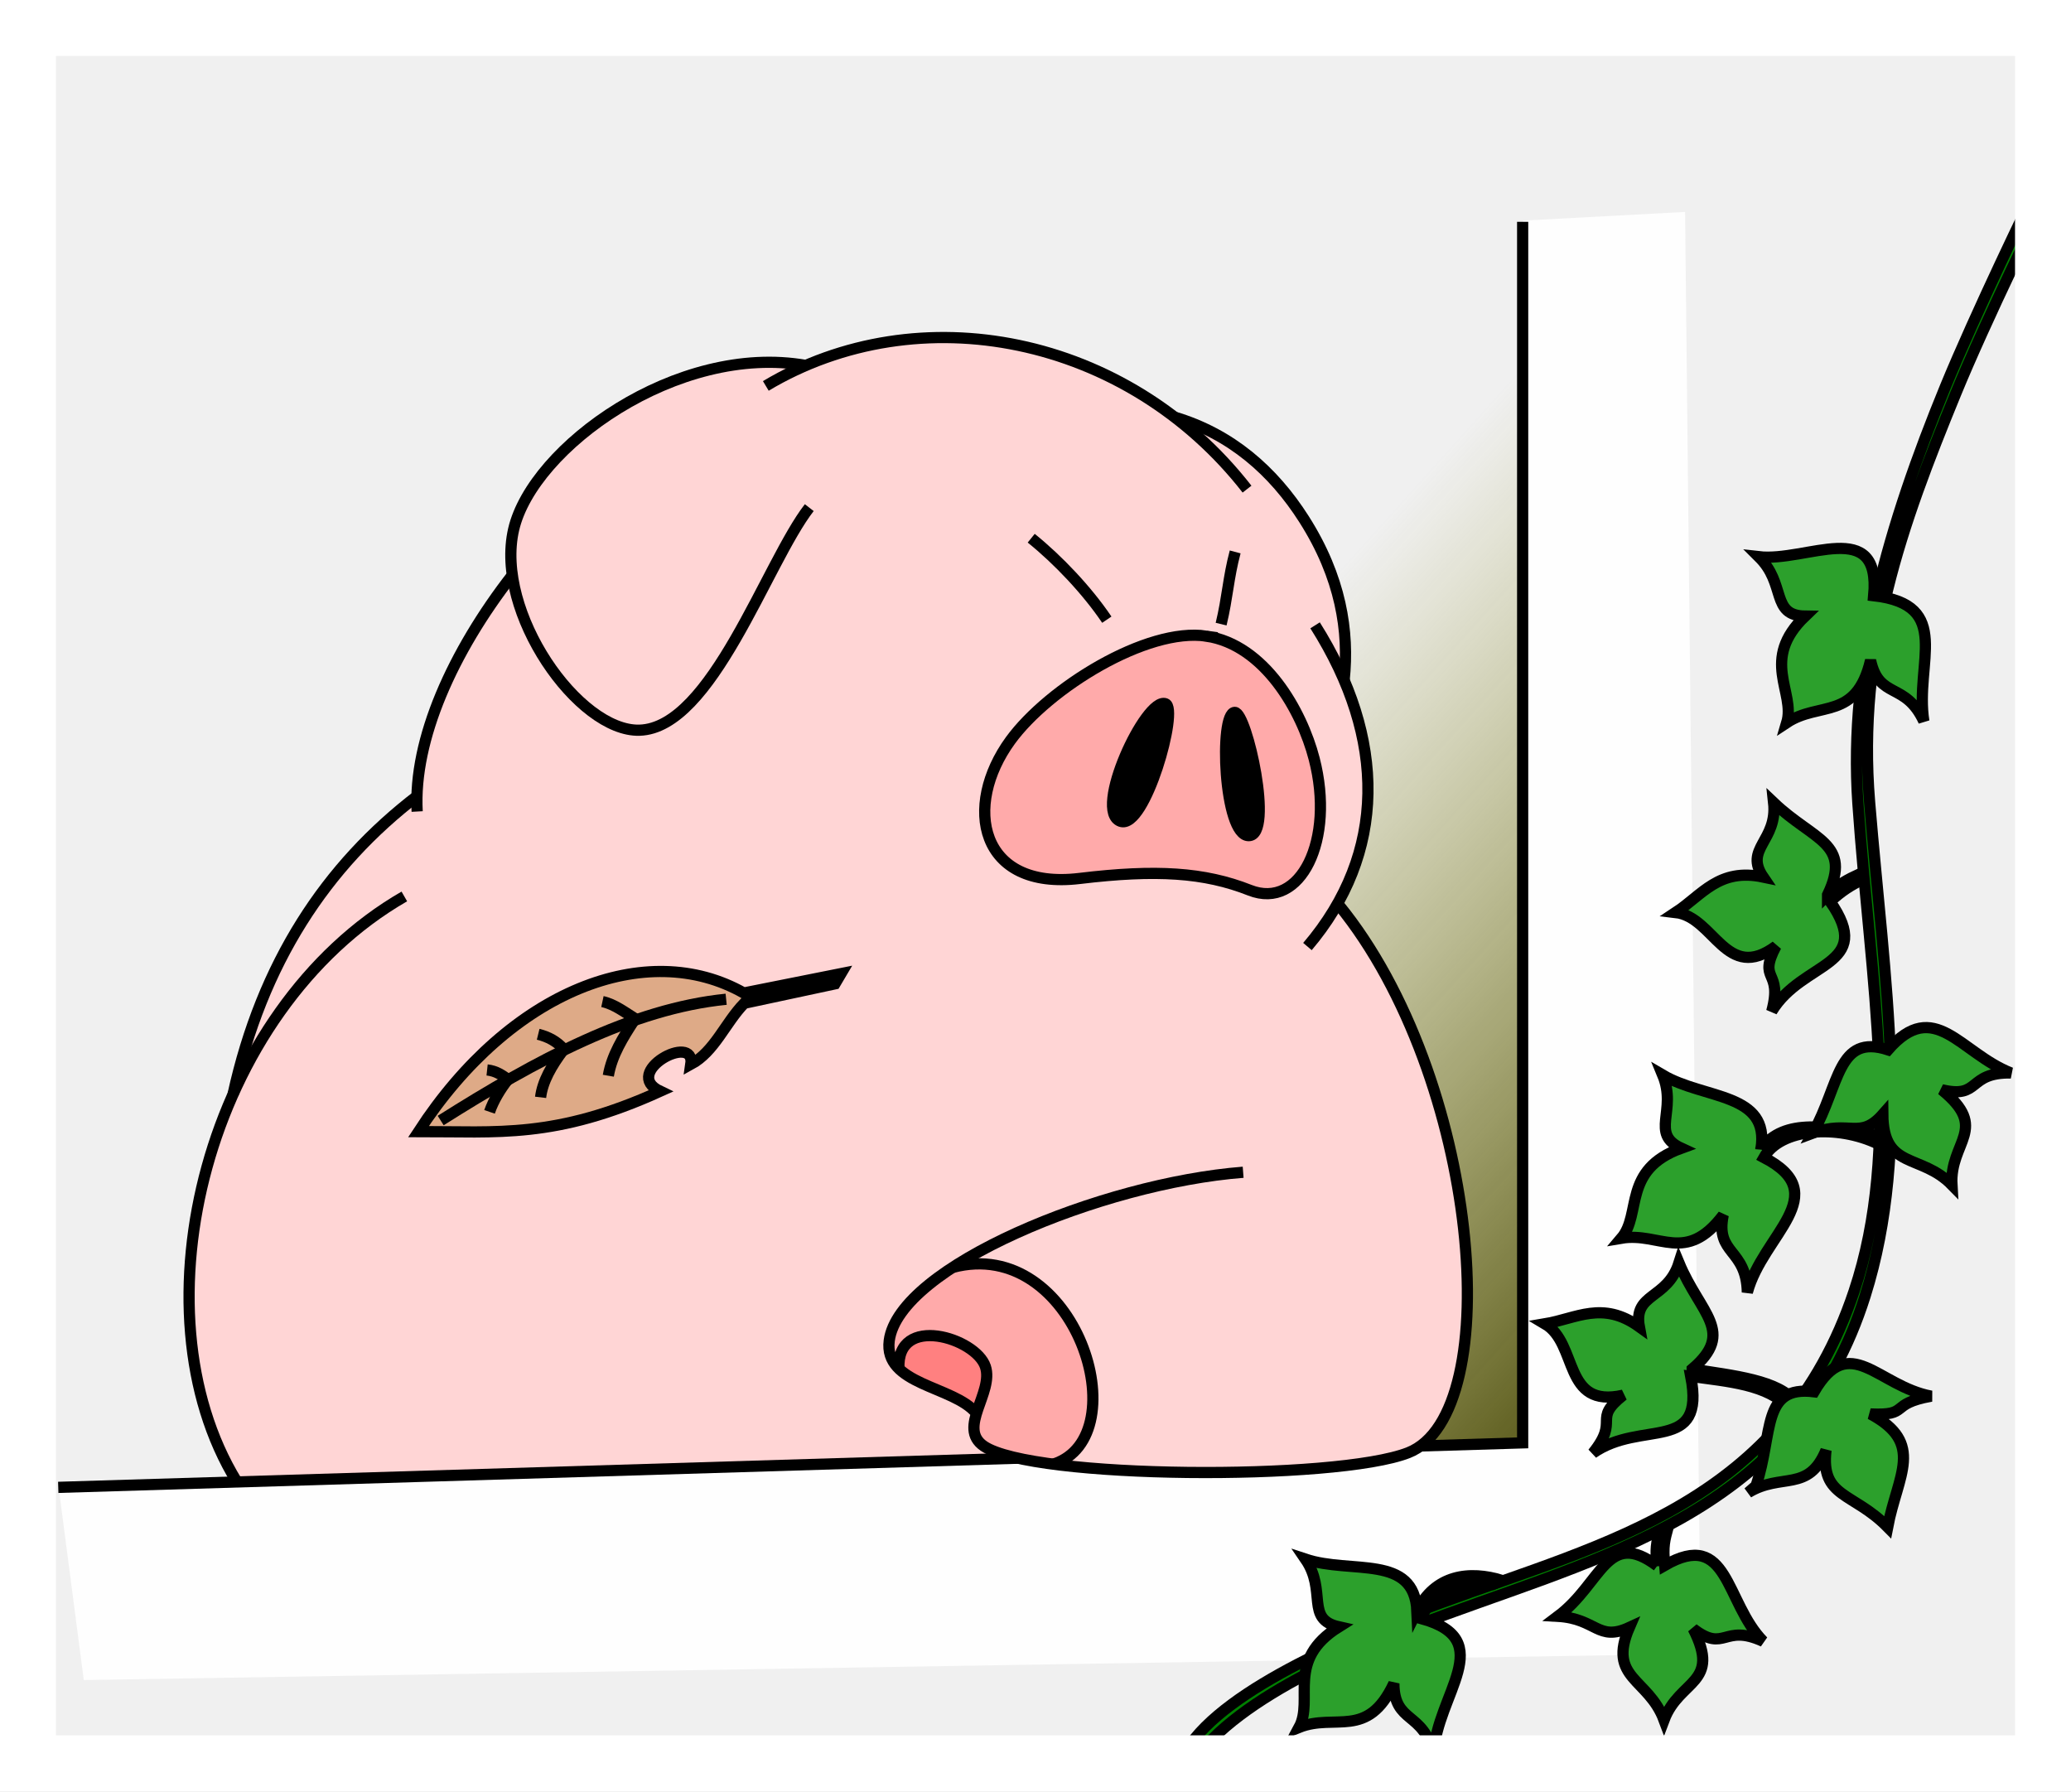
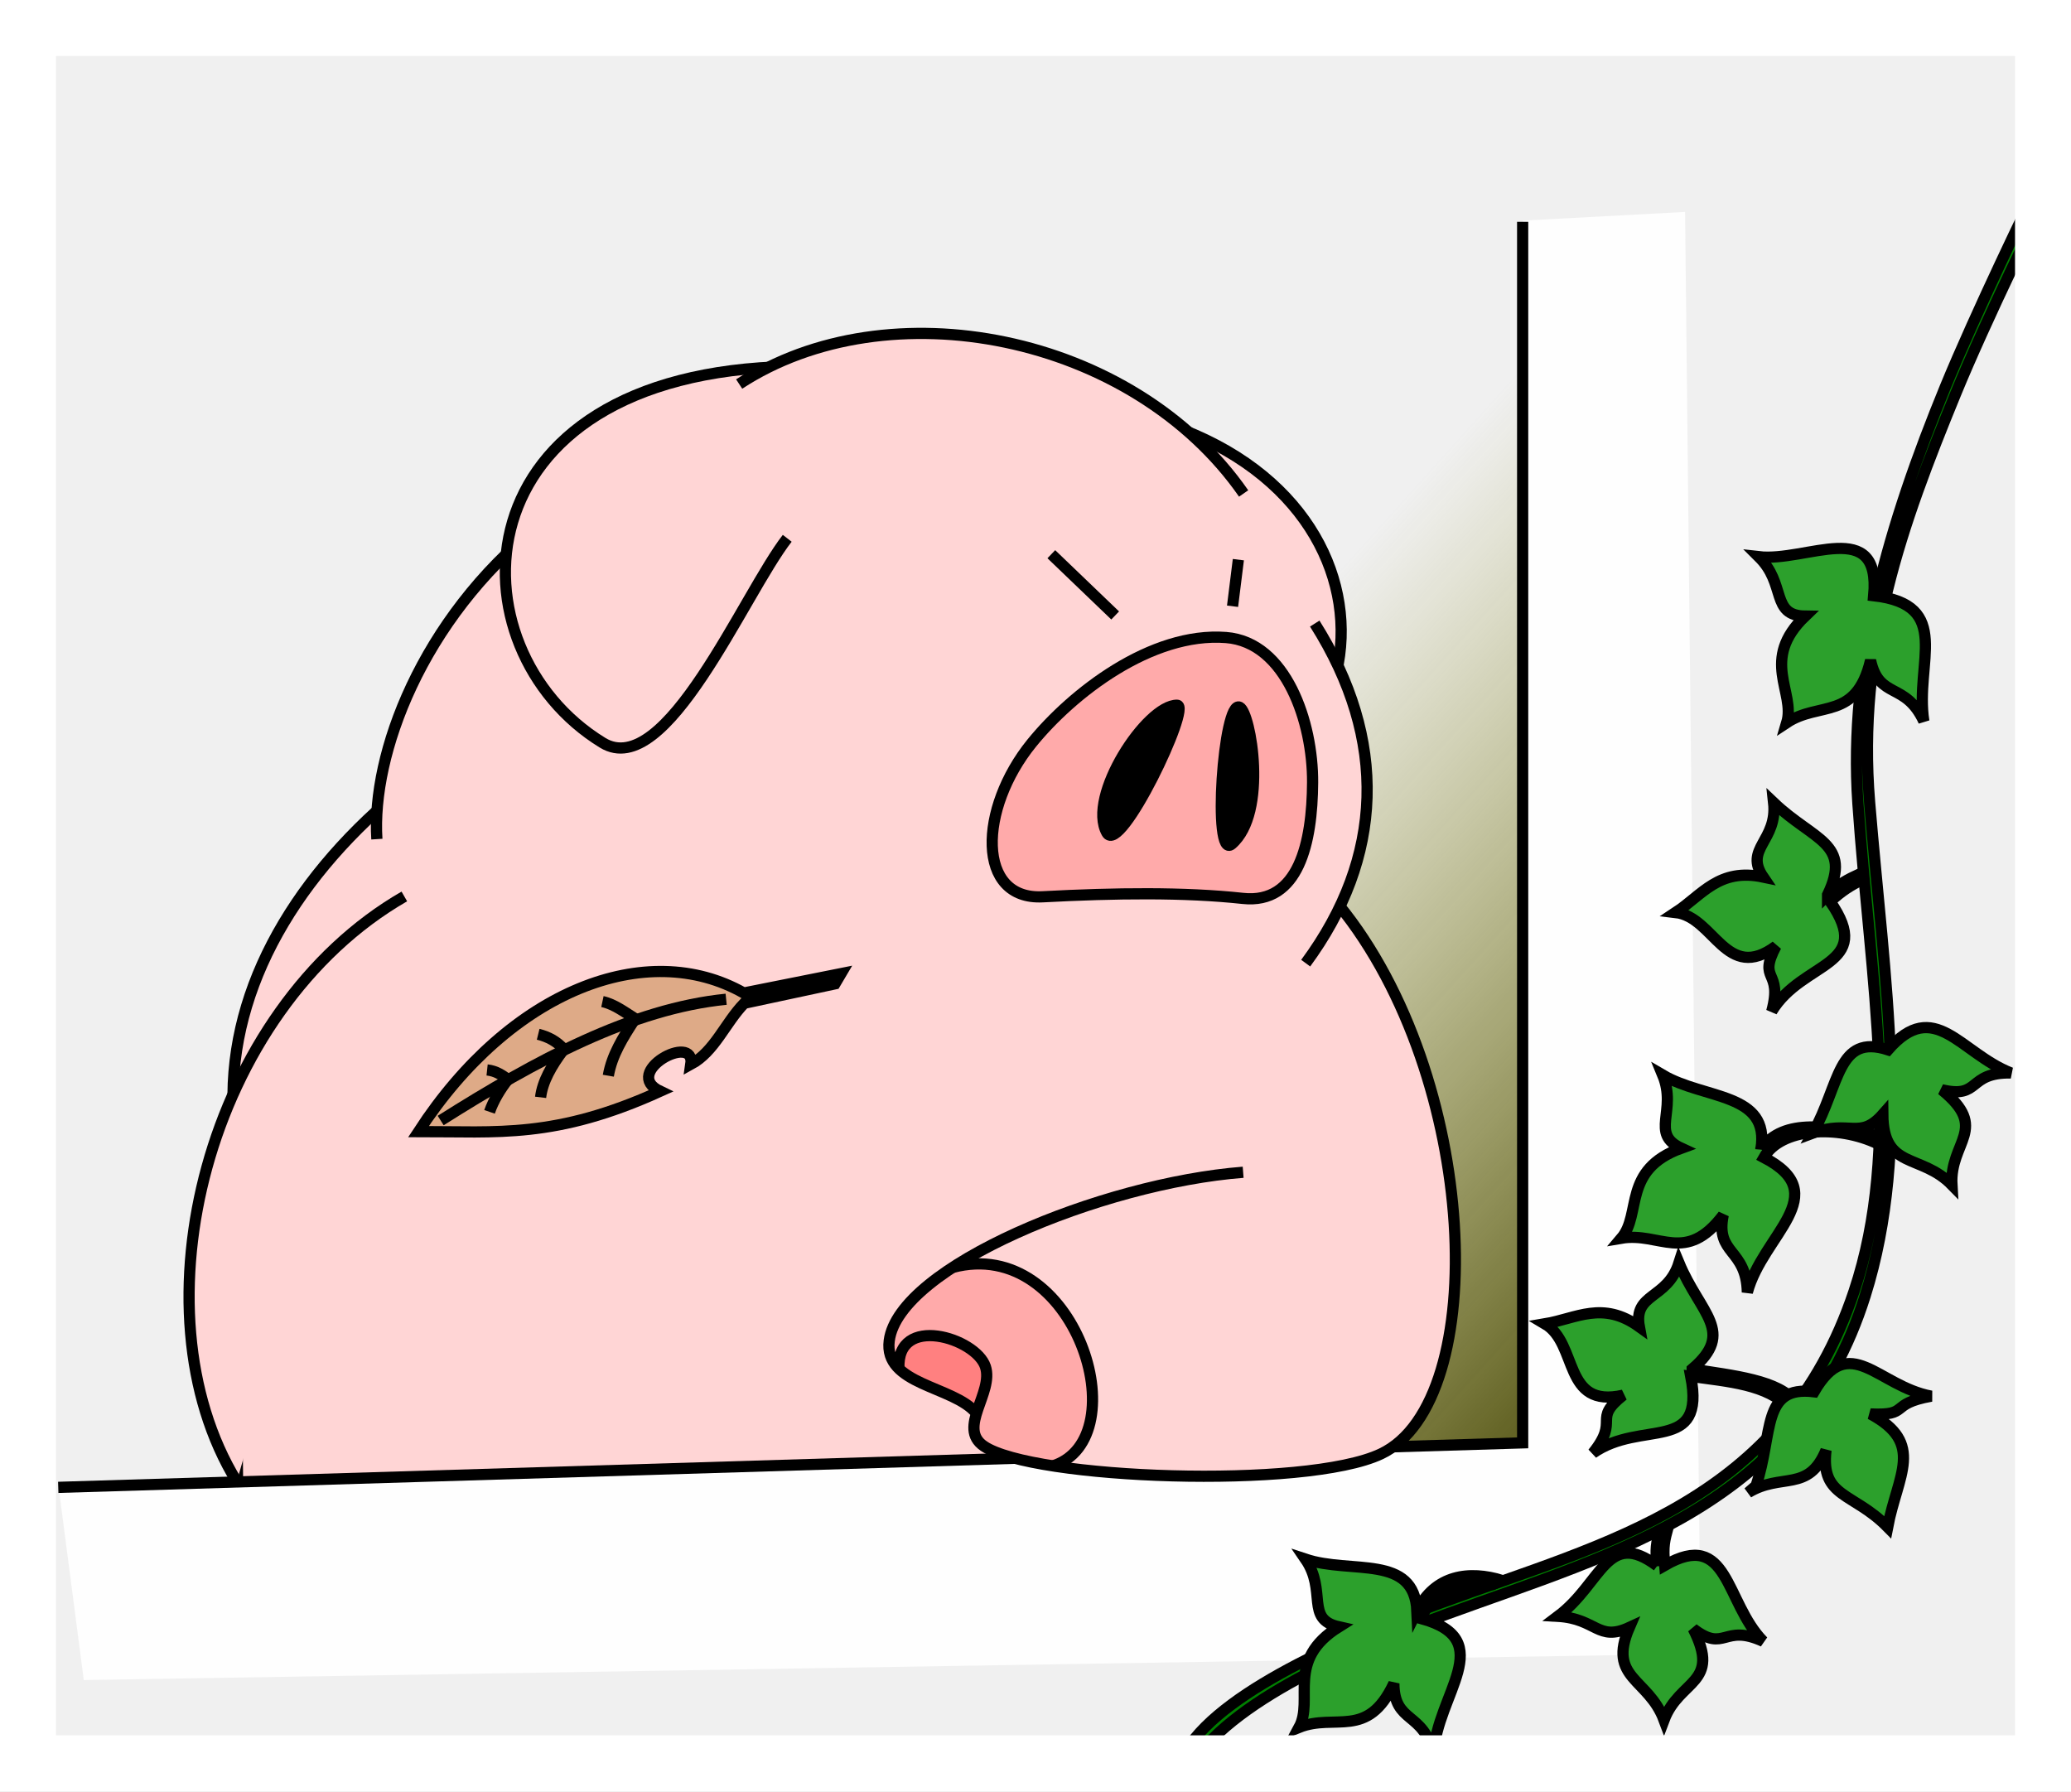
<svg xmlns="http://www.w3.org/2000/svg" xmlns:xlink="http://www.w3.org/1999/xlink" width="370" height="320" id="svg2" version="1.1" enable-background="new">
  <defs id="defs4">
    <linearGradient id="linearGradient7002">
      <stop style="stop-color:#404000;stop-opacity:1;" offset="0" id="stop7004" />
      <stop style="stop-color:#808000;stop-opacity:0;" offset="1" id="stop7006" />
    </linearGradient>
    <linearGradient xlink:href="#linearGradient7002" id="linearGradient7008" x1="285.215" y1="273.95" x2="174.135" y2="173.992" gradientUnits="userSpaceOnUse" />
  </defs>
  <g id="layer2" style="display:none">
    <path style="fill:none;stroke:#0000ff;stroke-width:1px;stroke-linecap:butt;stroke-linejoin:miter;stroke-opacity:1" d="M 10,310 360,10" id="path3025" />
    <path style="fill:none;stroke:#0000ff;stroke-width:1px;stroke-linecap:butt;stroke-linejoin:miter;stroke-opacity:1" d="M 10,10 360,310" id="path3027" />
    <path style="fill:none;stroke:#ff0000;stroke-width:1px;stroke-linecap:butt;stroke-linejoin:miter;stroke-opacity:1;display:inline" d="m 10,0 0,320" id="path3006" />
    <path style="fill:none;stroke:#ff0000;stroke-width:1px;stroke-linecap:butt;stroke-linejoin:miter;stroke-opacity:1;display:inline" d="m 360,0 0,320" id="path3010" />
    <path style="fill:none;stroke:#ff0000;stroke-width:1px;stroke-linecap:butt;stroke-linejoin:miter;stroke-opacity:1;display:inline" d="M 0,10 370,10" id="path3016" />
    <path transform="translate(84.7158,27.7117)" style="fill:none;stroke:#ff0000;stroke-width:1px;stroke-linecap:butt;stroke-linejoin:miter;stroke-opacity:1;display:inline" d="m -84.716,282.288 370,0" id="path3018" />
  </g>
  <g id="layer1" style="display:inline">
    <path style="fill:url(#linearGradient7008);fill-opacity:1;stroke:none" d="M 291.157,47.66 32.681,70.437 26.739,286.329 287.195,276.426 z" id="path6232" />
    <path style="fill:none;stroke:none" d="M 347.605,48.65 97.052,312.077 359.489,314.058 z" id="path7128" />
  </g>
  <g style="display:inline" id="g3163" transform="translate(84.7158,27.7117)">
-     <path id="path5925-4-2" d="m -10.199,114.569 c -17.399,12.777 -32.05,39.885 -32.897,53.258 -7.358,14.731 -12.965,43.006 0.807,69.186 l 202.305,-2.213 -12.115,-97.415 z" style="fill:#ffd5d5;stroke:none;display:inline" />
-     <path id="path5923" d="m -12.478,132.43 c -35.197,20.26 -48.834,73.757 -29.935,104.534" style="fill:none;stroke:#000000;stroke-width:2;stroke-linecap:butt;stroke-linejoin:miter;stroke-opacity:1;display:inline" />
-     <path id="path5925-4" d="m 41.628,195.529 c 5.175,-23.499 16.582,-40.869 33.097,-53.469" style="fill:none;stroke:#000000;stroke-width:2;stroke-linecap:butt;stroke-linejoin:miter;stroke-opacity:1;display:inline" transform="translate(-84.7158,-27.7117)" />
+     <path id="path5925-4" d="m 41.628,195.529 c 0.175,-21.499 13.082,-41.369 32.597,-56.469 L 233.88,166.235 211.205,277.061 42.528,271.982 z" style="fill:#ffd5d5;stroke:#000000;stroke-width:2;stroke-linecap:butt;stroke-linejoin:miter;stroke-opacity:1;display:inline" transform="translate(-84.7158,-27.7117)" />
+     <path id="path5923" d="m -12.478,132.43 c -35.197,20.26 -48.834,73.757 -29.935,104.534" style="fill:#ffd5d5;stroke:#000000;stroke-width:2;stroke-linecap:butt;stroke-linejoin:miter;stroke-opacity:1;display:inline" />
  </g>
  <g id="layer14" style="display:inline">
    <path id="path6496-4" d="m 272.079,39.413 0,218.132 -261.627,7.95 4.516,34.631 288.863,-4.696 -2.779,-257.566 z" style="fill:#fefefe;fill-opacity:1;stroke:none;display:inline" />
    <path transform="translate(84.7158,27.7117)" id="path6496" d="m 187.318,11.91 0,218.132 -261.627,7.95" style="fill:none;stroke:#000000;stroke-width:2;stroke-linecap:butt;stroke-linejoin:miter;stroke-opacity:1;display:inline" />
  </g>
  <g id="layer12" style="display:inline">
-     <path id="path5919-0" d="m 239.14,161.621 c 22.708,28.126 31.683,88.265 12.476,97.897 -11.626,5.83 -68.462,3.238 -75.844,-1.18 -1.197,-0.717 -1.99,-4.312 -1.318,-5.939 -4.7,-3.443 -15.205,-5.329 -15.623,-12.957 -0.6,-10.933 37.998,-28.116 63.228,-30.069 l 3.017,-45.276 z" style="fill:#ffd5d5;stroke:none;display:inline" />
-     <path id="path5919-0-8" d="m 158.871,239.433 c -0.935,7.615 11.699,9.229 15.586,12.922 0,0 -1.027,4.675 1.308,5.99 3.305,1.861 6.934,2.607 12.434,3.241 15.735,-7.918 3.222,-39.858 -17.937,-35.194 -4.244,2.206 -10.849,8.626 -11.391,13.04 z" style="fill:#ffaaaa;stroke:none;display:inline" />
+     <path id="path5919-0" d="m 239.14,161.621 c 22.708,28.126 28.537,87.713 7.58,98.102 -14.766,7.32 -63.566,3.034 -70.948,-1.385 -1.197,-0.717 -1.99,-4.312 -1.318,-5.939 -4.7,-3.443 -15.205,-5.329 -15.623,-12.957 -0.6,-10.933 37.998,-28.116 63.228,-30.069 l 3.017,-45.276 z" style="fill:#ffd5d5;stroke:none;display:inline" />
+     <path id="path5919-0-8" d="m 158.871,239.433 c -0.935,7.615 11.699,9.229 15.586,12.922 0,0 -1.027,4.675 1.308,5.99 3.305,1.861 6.852,2.889 12.352,3.522 15.735,-7.918 3.304,-40.14 -17.855,-35.475 -4.244,2.206 -10.849,8.626 -11.391,13.04 z" style="fill:#ffaaaa;stroke:none;display:inline" />
    <path style="fill:#ff8080;stroke:none" d="m 160.625,244.5 c -0.828,-9.811 13.936,-5.781 15.562,-0.25 0.569,1.936 -0.384,5.087 -1.662,8.302 -4.542,-4.188 -11.431,-5.127 -13.901,-8.052 z" id="path11742" />
-     <path transform="translate(84.7158,27.7117)" id="path5919" d="m 154.464,133.949 c 25.051,30.651 30.29,90.844 12.412,97.852 -12.872,5.046 -67.182,4.742 -75.824,-1.183 -4.785,-3.28 1.823,-9.546 0.282,-14.197 -1.708,-5.155 -15.935,-9.493 -15.443,0.375 m 13.779,7.898 c -4.098,-4.867 -16.557,-4.966 -15.516,-12.925 1.724,-13.177 37.998,-28.116 63.228,-30.069" style="fill:none;stroke:#000000;stroke-width:2;stroke-linecap:butt;stroke-linejoin:miter;stroke-opacity:1;display:inline" />
-     <path transform="translate(84.7158,27.7117)" id="path5921" d="m 103.485,233.841 c 15.359,-4.929 3.928,-40.964 -17.976,-35.144" style="fill:none;stroke:#000000;stroke-width:2;stroke-linecap:butt;stroke-linejoin:miter;stroke-opacity:1;display:inline" />
+     <path transform="translate(84.7158,27.7117)" id="path5919" d="m 154.464,133.949 c 25.051,30.651 27.449,88.65 7.538,98.064 -13.491,6.379 -62.308,4.53 -70.95,-1.394 -4.785,-3.28 1.823,-9.546 0.282,-14.197 -1.708,-5.155 -15.935,-9.493 -15.443,0.375 m 13.779,7.898 c -4.098,-4.867 -16.557,-4.966 -15.516,-12.925 1.724,-13.177 37.998,-28.116 63.228,-30.069" style="fill:none;stroke:#000000;stroke-width:2;stroke-linecap:butt;stroke-linejoin:miter;stroke-opacity:1;display:inline" />
+     <path transform="translate(84.7158,27.7117)" id="path5921" d="m 103.403,234.154 c 15.359,-4.929 4.01,-41.277 -17.893,-35.456" style="fill:none;stroke:#000000;stroke-width:2;stroke-linecap:butt;stroke-linejoin:miter;stroke-opacity:1;display:inline" />
  </g>
  <g id="layer13" style="display:inline">
-     <path id="path5927-8" d="m 233.579,169.094 c 12.673,-14.114 13.123,-33.082 6.569,-47.553 0.905,-6.105 0.248,-17.911 -7.167,-28.764 -5.814,-8.51 -16.962,-17.859 -23.185,-18.565 -14.533,-12.238 -44.048,-19.239 -65.857,-8.94 -20.744,-5.249 -49.908,14.493 -52.189,29.324 -0.506,3.292 -0.641,6.341 -0.232,8.226 -9.704,13.175 -17.71,29.231 -16.995,42.153 z" style="fill:#ffd5d5;stroke:none;display:inline" />
-     <path transform="translate(84.7158,27.7117)" id="path5907" d="m 148.87,141.377 c 14.184,-16.672 14.171,-37.116 1.363,-57.38" style="fill:none;stroke:#000000;stroke-width:2;stroke-linecap:butt;stroke-linejoin:miter;stroke-opacity:1;display:inline" />
-     <path transform="translate(84.7158,27.7117)" id="path5909" d="M 138.074,59.668 C 116.6,32.117 79.414,24.877 52.104,41.229" style="fill:none;stroke:#000000;stroke-width:2;stroke-linecap:butt;stroke-linejoin:miter;stroke-opacity:1;display:inline" />
-     <path transform="translate(84.7158,27.7117)" id="path5911" d="M 59.28,37.575 C 36.268,33.492 10.447,52.234 7.054,66.85 c -3.452,14.868 11.616,36.194 22.479,35.881 12.959,-0.374 22.71,-29.946 30.333,-39.761" style="fill:none;stroke:#000000;stroke-width:2;stroke-linecap:butt;stroke-linejoin:miter;stroke-opacity:1;display:inline" />
-     <path id="path5913" d="m 220.672,98.594 c -1.243,4.653 -1.346,8.087 -2.509,12.9" style="fill:none;stroke:#000000;stroke-width:2;stroke-linecap:butt;stroke-linejoin:miter;stroke-opacity:1;display:inline" />
-     <path id="path5915" d="m 184.234,96.145 c 4.767,3.839 9.959,9.304 13.507,14.556" style="fill:none;stroke:#000000;stroke-width:2;stroke-linecap:butt;stroke-linejoin:miter;stroke-opacity:1;display:inline" />
-     <path id="path5917" d="m 215.529,113.636 c 10.393,1.564 17.04,13.339 19.26,21.92 3.76,14.539 -2.424,27.058 -11.503,23.474 -8.109,-3.201 -16.695,-3.751 -30.399,-2.104 -17.935,2.155 -20.923,-12.926 -12.358,-24.67 6.811,-9.338 24.35,-20.224 35.001,-18.621 z" style="fill:#ffaaaa;stroke:#000000;stroke-width:2;stroke-linecap:butt;stroke-linejoin:miter;stroke-opacity:1;display:inline" />
-     <path transform="translate(84.7158,27.7117)" id="path5925" d="M -10.186,117.258 C -10.901,104.335 -3.775,88.644 6.775,75.081" style="fill:none;stroke:#000000;stroke-width:2;stroke-linecap:butt;stroke-linejoin:miter;stroke-opacity:1;display:inline" />
-     <path transform="translate(84.7158,27.7117)" id="path5927" d="m 125.094,46.8 c 10.061,2.974 17.647,9.562 23.178,18.259 6.584,10.354 8.07,20.031 7.155,28.699" style="fill:none;stroke:#000000;stroke-width:2;stroke-linecap:butt;stroke-linejoin:miter;stroke-opacity:1;display:inline" />
-     <path id="path5929" d="m 220.6,127.258 c 2.139,-0.066 7.06,21.961 2.506,22.023 -4.491,0.061 -5.352,-21.935 -2.506,-22.023 z" style="fill:#000000;stroke:#000000;stroke-width:2;stroke-linecap:butt;stroke-linejoin:miter;stroke-opacity:1;display:inline" />
-     <path id="path5931" d="m 208.213,125.712 c 2.434,0.852 -3.633,22.54 -8.009,21.01 -5.049,-1.766 4.498,-22.239 8.009,-21.01 z" style="fill:#000000;stroke:#000000;stroke-width:2;stroke-linecap:butt;stroke-linejoin:miter;stroke-opacity:1;display:inline" />
+     <path id="path5927" d="M 67.294,147.426 90.462,101.189 140.397,65.605 211.319,76.788 c 22.516,8.771 31.192,27.306 27.454,43.296 l -3.898,48.28" style="fill:#ffd5d5;stroke:#000000;stroke-width:2;stroke-linecap:butt;stroke-linejoin:miter;stroke-opacity:1;display:inline" />
+     <path id="path5907" d="m 233.271,172.058 c 13.912,-18.86 14.769,-39.855 1.618,-60.662" style="fill:#ffd5d5;stroke:#000000;stroke-width:2;stroke-linecap:butt;stroke-linejoin:miter;stroke-opacity:1;display:inline" />
+     <path id="path5913" d="m 221.242,99.978 -1.037,8.322" style="fill:none;stroke:#000000;stroke-width:2;stroke-linecap:butt;stroke-linejoin:miter;stroke-opacity:1;display:inline" />
+     <path id="path5915" d="m 187.826,99.002 11.408,10.946" style="fill:none;stroke:#000000;stroke-width:2;stroke-linecap:butt;stroke-linejoin:miter;stroke-opacity:1;display:inline" />
+     <path id="path5917" d="m 219.038,113.886 c 10.761,0.828 15.53,15.222 15.468,25.895 -0.062,10.771 -2.487,21.788 -12.452,20.712 -10.481,-1.133 -22.739,-0.98 -35.768,-0.29 -11.866,0.628 -11.513,-15.685 -1.959,-27.455 7.216,-8.89 21.311,-19.892 34.71,-18.862 z" style="fill:#ffaaaa;stroke:#000000;stroke-width:2;stroke-linecap:butt;stroke-linejoin:miter;stroke-opacity:1;display:inline" />
+     <path id="path5925" d="M 67.331,149.903 C 66.364,134.765 75.286,110.652 96.147,93.971" style="fill:#ffd5d5;stroke:#000000;stroke-width:2;stroke-linecap:butt;stroke-linejoin:miter;stroke-opacity:1;display:inline" />
+     <path id="path5929" d="m 221.476,126.334 c 1.969,0.976 5.095,18.858 -1.427,24.461 -3.498,3.005 -1.495,-25.909 1.427,-24.461 z" style="fill:#000000;stroke:#000000;stroke-width:2;stroke-linecap:butt;stroke-linejoin:miter;stroke-opacity:1;display:inline" />
+     <path id="path5931" d="m 210.295,125.978 c 2.648,0.015 -10.184,26.946 -12.533,22.805 -3.646,-6.43 7.081,-22.836 12.533,-22.805 z" style="fill:#000000;stroke:#000000;stroke-width:2;stroke-linecap:butt;stroke-linejoin:miter;stroke-opacity:1;display:inline" />
+     <path id="path5911" d="m 141.275,65.468 c -60.243,1.117 -61.046,50.408 -33.624,67.214 11.351,6.956 25.167,-26.442 32.994,-36.521" style="fill:#ffd5d5;stroke:#000000;stroke-width:2;stroke-linecap:butt;stroke-linejoin:miter;stroke-opacity:1;display:inline" />
+     <path id="path5909" d="M 222.185,88.155 C 202.289,59.556 158.565,51.198 132.059,68.605" style="fill:#ffd5d5;stroke:#000000;stroke-width:2;stroke-linecap:butt;stroke-linejoin:miter;stroke-opacity:1;display:inline" />
  </g>
  <g id="layer3" style="display:inline">
    <path style="fill:#008000;stroke:#000000;stroke-width:2;stroke-linecap:butt;stroke-linejoin:miter;stroke-opacity:1;display:inline" d="m 363.789,33.765 c -0.655,1.111 -10.919,22.361 -16.263,35.391 -9.995,24.373 -17.345,49.147 -15.6,74.376 2.205,31.863 7.991,61.224 -0.7,87.183 -12.653,37.79 -44.343,44.799 -73.805,55.63 -14.513,5.335 -38.398,15.029 -45.419,26.231 l 0.983,2.438 c 8.081,-12.225 31.459,-21.532 45.47,-26.647 30.543,-11.149 62.989,-19.488 74.765,-56.847 8.421,-26.717 3.441,-56.208 0.803,-88.199 -2.276,-27.599 5.805,-49.635 15.341,-72.906 5.437,-13.267 15.8,-34.406 16.56,-35.581 z" id="path7070" />
    <path style="fill:#2ca02c;stroke:#000000;stroke-width:2;stroke-linecap:butt;stroke-linejoin:miter;stroke-opacity:1;display:inline" d="m 314.595,205.292 c 1.698,-10.144 -10.09,-8.864 -17.548,-13.252 2.644,6.407 -2.34,10.479 3.333,13.074 -10.607,3.837 -7.012,11.745 -10.72,16.087 6.879,-1.169 11.487,4.72 18.21,-4.141 -1.451,7.085 4.147,5.937 4.305,13.807 2.739,-10.285 15.69,-17.457 2.962,-24.088 2.925,-5.237 13.087,-5.97 20.452,-2.402 l 0.061,-1.465 c -8.823,-1.632 -16.915,-3.396 -21.055,2.379 z" id="path6229-4" />
    <path style="fill:#2ca02c;stroke:#000000;stroke-width:2;stroke-linecap:butt;stroke-linejoin:miter;stroke-opacity:1;display:inline" d="m 314.18,99.447 c 5.008,4.792 2.095,10.531 8.332,10.612 -8.151,7.797 -1.667,13.577 -3.303,19.047 5.82,-3.849 12.415,-0.326 14.983,-11.147 1.537,7.067 6.193,3.755 9.518,10.889 -1.651,-10.514 5.306,-20.805 -8.965,-22.434 1.327,-14.194 -11.971,-5.969 -20.566,-6.968 z" id="path6229" />
    <path style="fill:#2ca02c;stroke:#000000;stroke-width:2;stroke-linecap:butt;stroke-linejoin:miter;stroke-opacity:1;display:inline" d="m 326.506,159.861 c 4.462,-9.267 -2.477,-9.67 -9.639,-16.49 0.751,6.891 -5.347,8.184 -1.85,13.31 -7.948,-1.683 -10.887,3.193 -15.659,6.329 6.932,0.798 9.013,12.64 17.942,6.009 -3.37,6.399 1.274,4.058 -0.771,11.659 5.501,-9.111 18.552,-7.944 10.457,-19.614 1.951,-1.867 3.843,-3.023 5.712,-3.903 l -0.456,-1.045 c -2.038,0.935 -4.025,1.996 -5.736,3.747 z" id="path6229-1" />
    <path style="fill:#2ca02c;stroke:#000000;stroke-width:2;stroke-linecap:butt;stroke-linejoin:miter;stroke-opacity:1;display:inline" d="m 323.891,202.411 c 6.492,-2.429 8.384,1.304 12.488,-3.351 0.084,9.974 6.773,6.914 12.351,12.622 -0.443,-7.781 6.805,-9.998 -1.826,-17.013 7.033,1.686 4.484,-3.103 12.355,-2.998 -9.073,-3.576 -13.65,-13.625 -21.946,-4.128 -9.069,-2.938 -8.581,6.244 -13.422,14.868 z" id="path6229-1-7" />
    <path style="fill:#2ca02c;stroke:#000000;stroke-width:2;stroke-linecap:butt;stroke-linejoin:miter;stroke-opacity:1;display:inline" d="m 302.319,244.569 c 7.827,-6.673 1.435,-9.837 -2.36,-18.969 -2.098,6.606 -8.199,5.325 -7.071,11.427 -6.59,-4.751 -11.249,-1.479 -16.881,-0.54 6.018,3.531 3.135,15.205 13.983,12.748 -5.669,4.491 -0.475,4.227 -5.417,10.353 8.714,-6.111 20.18,0.232 17.492,-13.715 6.653,0.944 13.698,1.398 17.66,5.705 l 1.088,-0.975 c -2.802,-4.062 -11.228,-4.872 -18.494,-6.033 z" id="path6229-1-0" />
    <path style="fill:#2ca02c;stroke:#000000;stroke-width:2;stroke-linecap:butt;stroke-linejoin:miter;stroke-opacity:1;display:inline" d="m 296.079,279.726 c -8.991,-6.74 -9.844,3.087 -17.757,9.019 6.92,0.402 7.142,4.581 12.777,1.982 -3.954,9.157 3.401,9.062 6.196,16.537 2.739,-7.296 10.265,-6.395 5.206,-16.3 5.751,4.385 5.356,-1.026 12.512,2.251 -6.854,-6.938 -6.116,-20.213 -17.609,-13.564 -0.32,-3.591 -0.031,-4.392 0.667,-7.021 l -1.631,0.887 c -0.434,1.954 -0.813,3.341 -0.361,6.21 z" id="path6229-1-7-9" />
    <path style="fill:#2ca02c;stroke:#000000;stroke-width:2;stroke-linecap:butt;stroke-linejoin:miter;stroke-opacity:1;display:inline" d="m 312.327,266.638 c 5.917,-3.611 10.756,0.048 13.906,-7.574 -1.01,8.553 4.805,7.437 11.011,13.739 1.772,-9.308 6.721,-14.955 -3.079,-20.214 7.225,0.328 3.117,-1.793 10.866,-3.176 -9.586,-1.799 -14.577,-11.678 -20.93,-0.785 -9.461,-1.173 -7.248,7.402 -10.373,16.785 z" id="path6229-1-7-4" />
    <path style="fill:#2ca02c;stroke:#000000;stroke-width:2;stroke-linecap:butt;stroke-linejoin:miter;stroke-opacity:1;display:inline" d="m 253.144,287.82 c -0.457,-10.275 -11.718,-6.562 -19.927,-9.296 3.924,5.714 -0.101,10.737 5.989,12.09 -9.572,5.967 -4.406,12.95 -7.125,17.971 6.484,-2.579 12.219,2.218 16.945,-7.851 0.06,7.232 5.295,4.941 7.092,12.604 0.532,-10.63 11.7,-20.348 -2.132,-24.176 1.768,-5.732 8.829,-6.837 12.753,-6.124 l 1.673,-0.703 c -5.917,-1.82 -12.043,-1.045 -15.267,5.484 z" id="path6229-4-8" />
    <path style="fill:#deaa87;stroke:#000000;stroke-width:2;stroke-linecap:butt;stroke-linejoin:miter;stroke-opacity:1;display:inline" d="m 132.889,177.387 c -17.331,-9.821 -41.655,-0.54 -58.12,24.763 14.1,-0.027 24.394,1.32 43.182,-7.204 -7.083,-3.356 6.342,-10.64 5.468,-4.804 4.254,-2.3 6.145,-7.413 9.547,-10.917 l 16.208,-3.469 1.08,-1.83 z" id="path7108" />
    <path style="fill:none;stroke:#000000;stroke-width:2;stroke-linecap:butt;stroke-linejoin:miter;stroke-opacity:1;display:inline" d="M 78.731,200.17 C 95.861,189.339 112.93,180.184 129.733,178.507" id="path7112" />
    <path style="fill:none;stroke:#000000;stroke-width:2;stroke-linecap:butt;stroke-linejoin:miter;stroke-opacity:1;display:inline" d="m 90.841,192.881 c -1.136,-0.809 -2.201,-1.575 -3.816,-1.747" id="path7114" />
    <path style="fill:none;stroke:#000000;stroke-width:2;stroke-linecap:butt;stroke-linejoin:miter;stroke-opacity:1;display:inline" d="m 100.728,187.426 c -1.261,-1.42 -2.825,-2.231 -4.58,-2.662" id="path7118" />
    <path style="fill:none;stroke:#000000;stroke-width:2;stroke-linecap:butt;stroke-linejoin:miter;stroke-opacity:1;display:inline" d="m 113.633,182.079 c -1.966,-1.229 -3.883,-2.703 -6.004,-3.157" id="path7120" />
    <path style="fill:none;stroke:#000000;stroke-width:2;stroke-linecap:butt;stroke-linejoin:miter;stroke-opacity:1;display:inline" d="m 90.79,192.786 c -1.346,1.689 -2.644,3.818 -3.332,5.837" id="path7122" />
    <path style="fill:none;stroke:#000000;stroke-width:2;stroke-linecap:butt;stroke-linejoin:miter;stroke-opacity:1;display:inline" d="m 100.666,187.55 c -2.144,2.827 -3.75,5.653 -4.085,8.48" id="path7124" />
    <path style="fill:none;stroke:#000000;stroke-width:2;stroke-linecap:butt;stroke-linejoin:miter;stroke-opacity:1;display:inline" d="m 113.385,182.141 c -2.062,3.153 -4.068,6.327 -4.704,10.027" id="path7126" />
  </g>
  <g id="layer7" style="display:inline">
    <path style="fill:#ffffff;stroke:none;display:inline" d="m 0,0 0,320 370,0 0,-320 -10,10 0,300 -350,0 0,-300 350,0 10,-10 z" id="path21072" />
  </g>
</svg>
